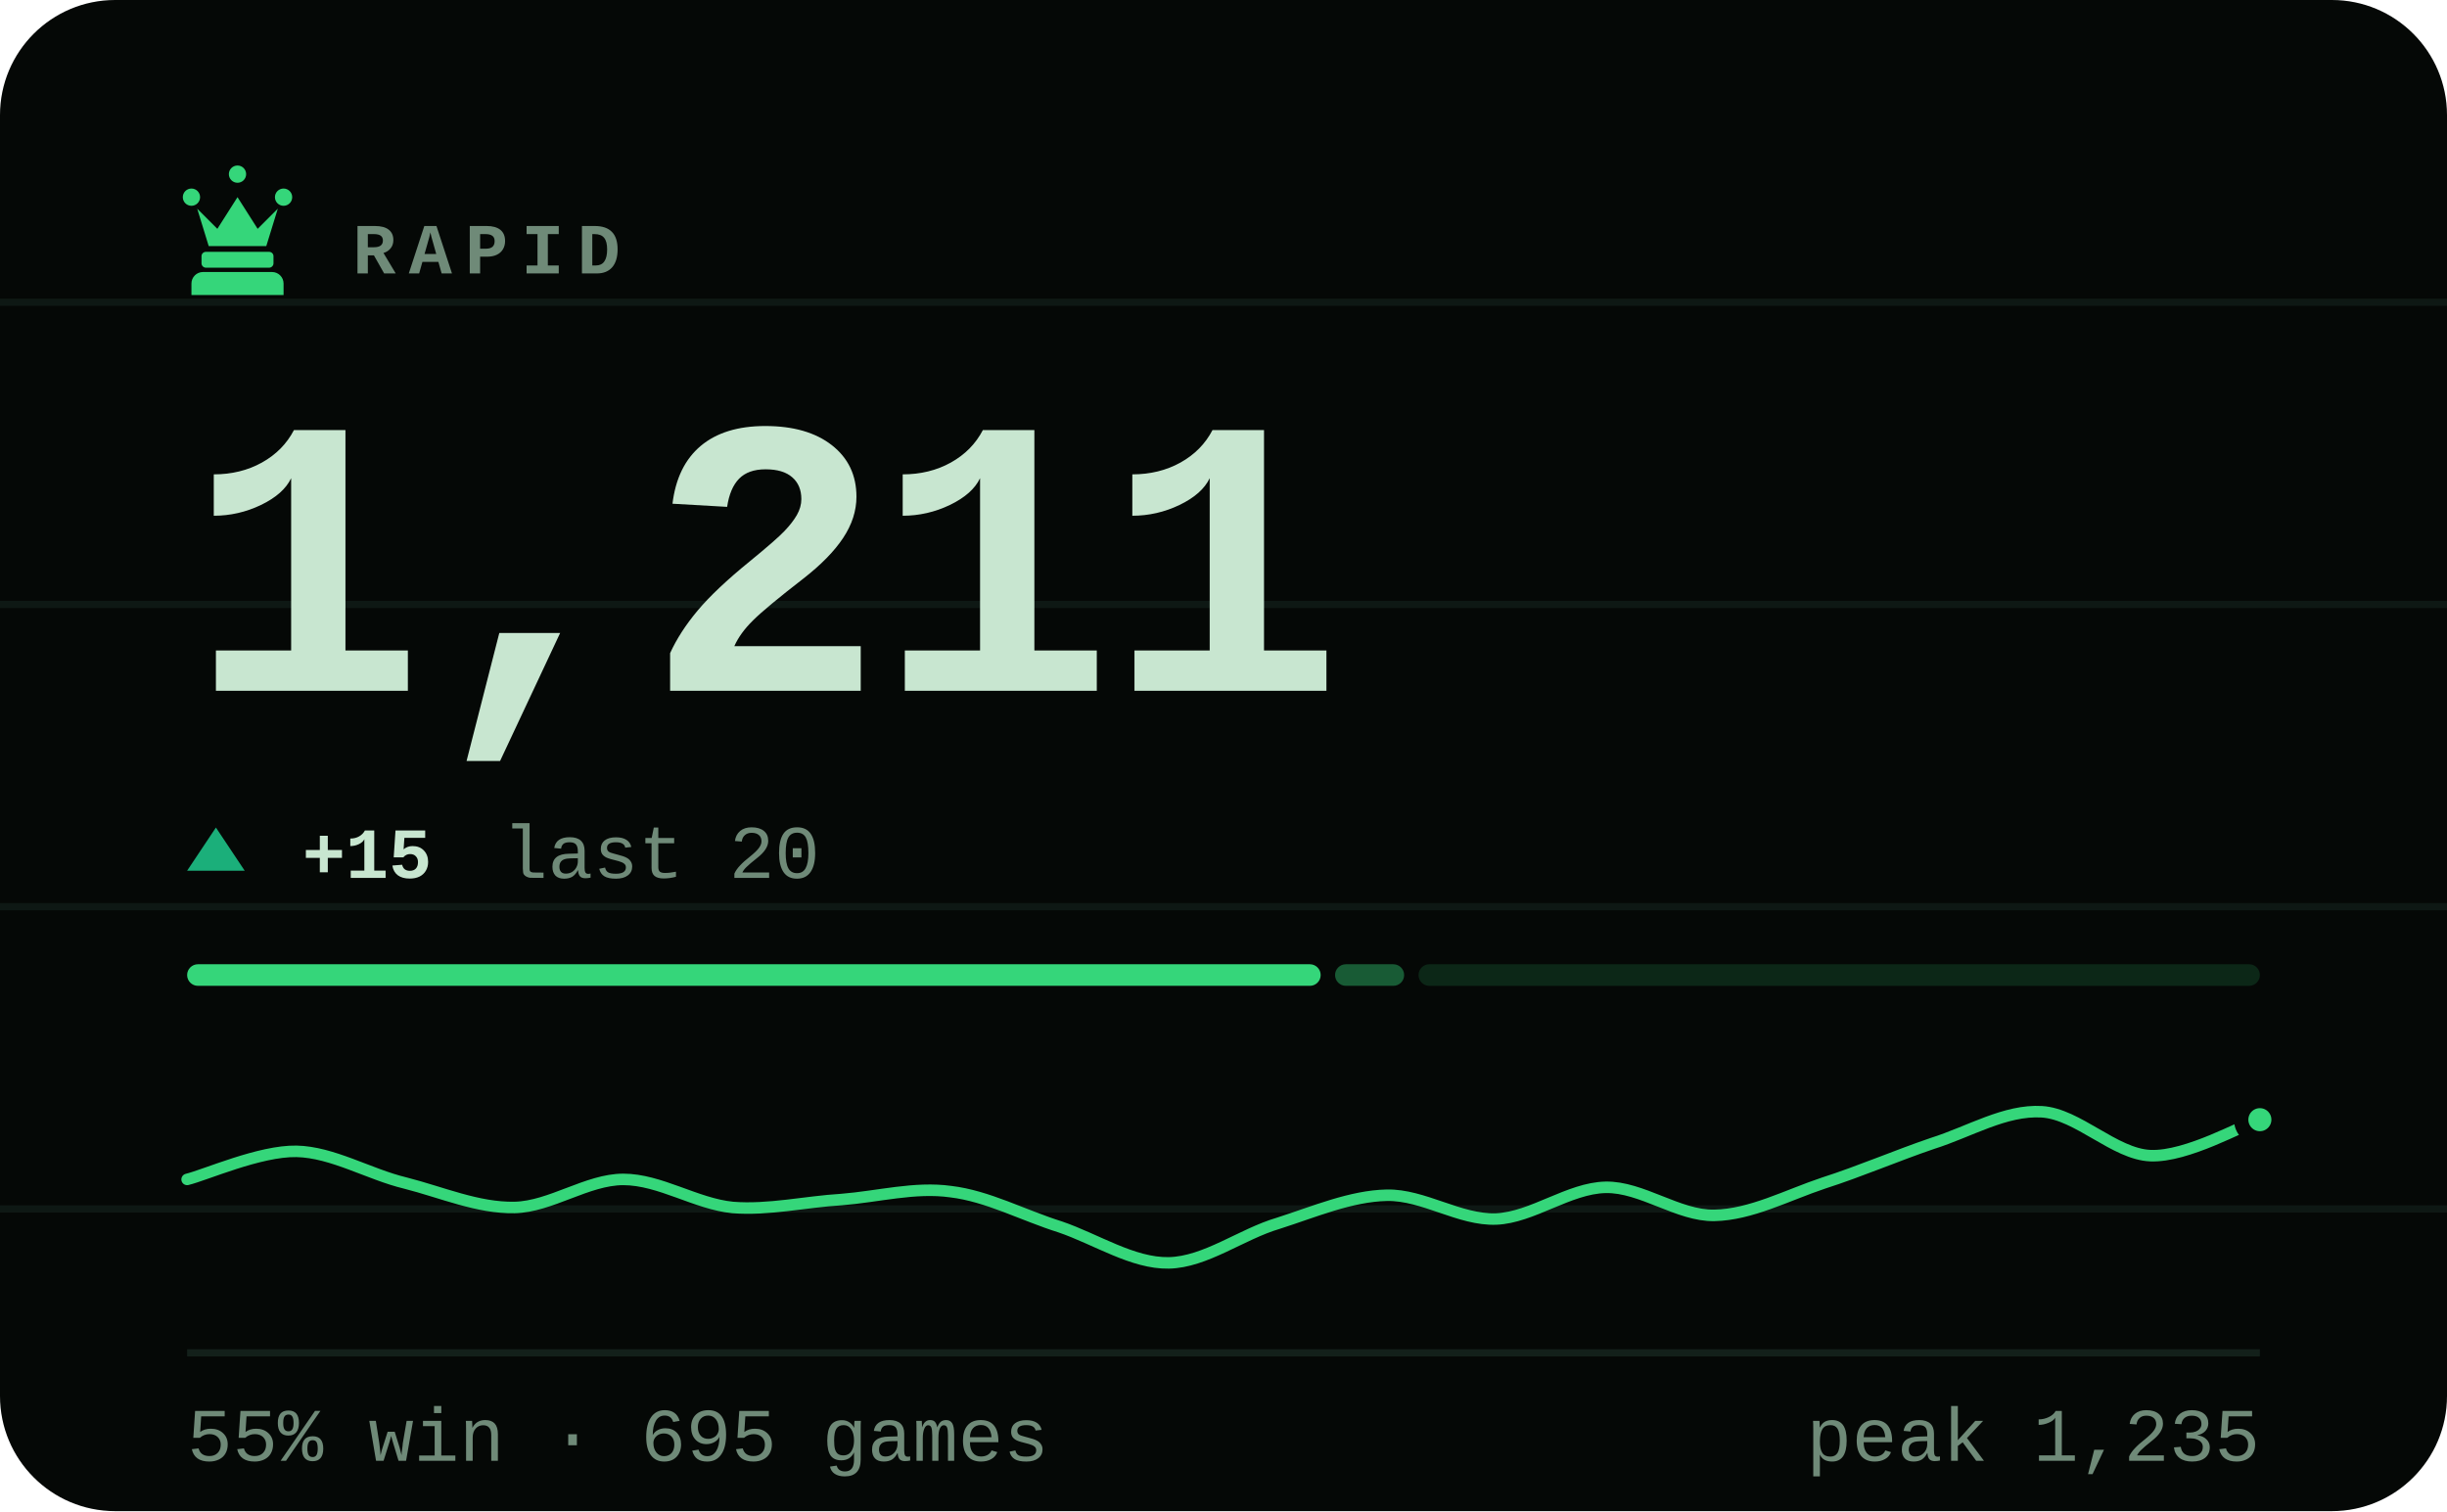
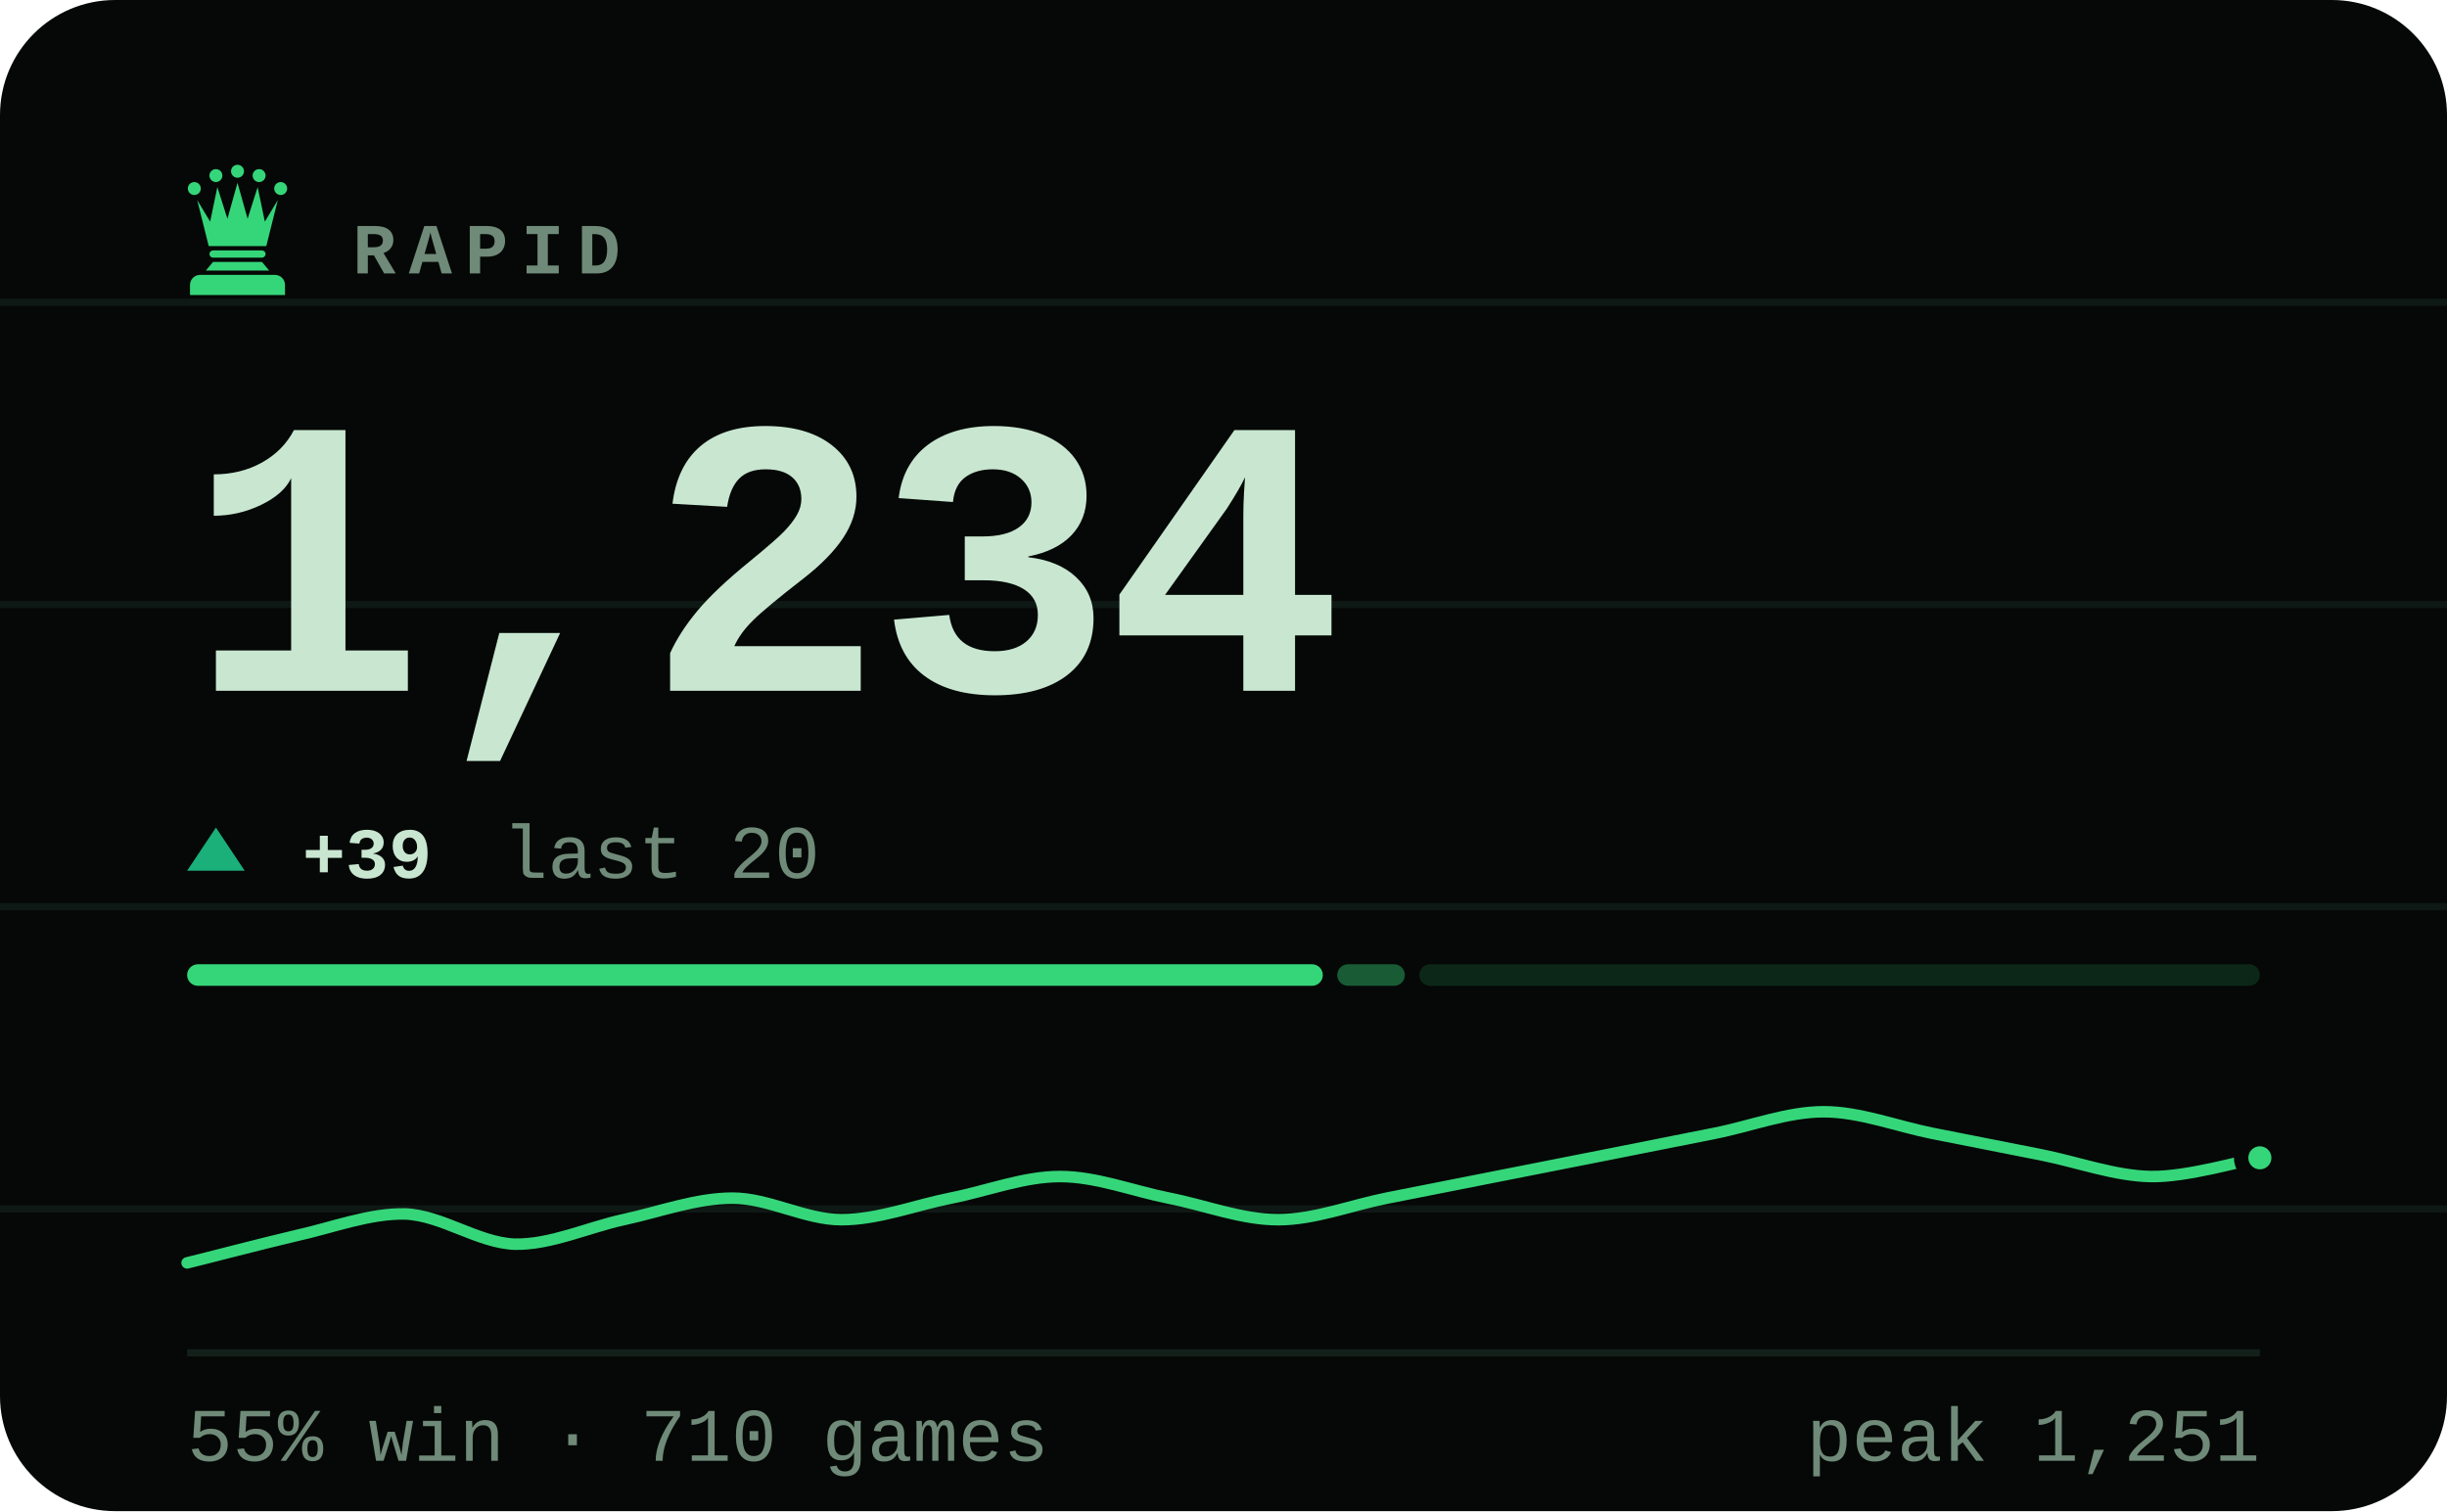
- <svg xmlns="http://www.w3.org/2000/svg" viewBox="0 0 340 210" width="340" height="210" role="img" aria-label="RAPID rating 1211, 55% win rate over 695 games">
+ <svg xmlns="http://www.w3.org/2000/svg" viewBox="0 0 340 210" width="340" height="210" role="img" aria-label="RAPID rating 1234, 55% win rate over 710 games">
  <style>svg{font-family:ui-monospace,'SF Mono',Menlo,Consolas,'Liberation Mono',monospace}text{fill:#c8e6d0;white-space:pre}.bg{fill:#050806}.acc{fill:#35d67a}.win{fill:#1baf7a}.draw{fill:#8b8f96}.loss{fill:#d03b3b}.lbl{font-size:10px;font-weight:600;letter-spacing:.18em;fill:#6f8a78}.cap{font-size:10.5px;font-weight:500;fill:#6f8a78}.num{font-family:ui-monospace,'SF Mono',Menlo,Consolas,'Liberation Mono',monospace;font-weight:700;letter-spacing:-.02em}.tick{font-size:9px;font-weight:500;fill:#6f8a78;opacity:.75}.dl{font-size:10px;font-weight:600}.rule{stroke:#13201a;stroke-width:1;fill:none}.grid{stroke:#13201a;stroke-width:1;fill:none;opacity:.7}.ln{fill:none;stroke:#35d67a;stroke-width:2;stroke-linecap:round;stroke-linejoin:round}.ring{stroke:#050806;stroke-width:2}.hollow{fill:none;stroke-width:1.5}.sq{fill:#c8e6d0;opacity:.035}</style>
  <rect class="bg" width="340" height="210" rx="16" />
  <line class="grid" x1="0" y1="42" x2="340" y2="42" opacity=".5" />
  <line class="grid" x1="0" y1="84" x2="340" y2="84" opacity=".5" />
  <line class="grid" x1="0" y1="126" x2="340" y2="126" opacity=".5" />
  <line class="grid" x1="0" y1="168" x2="340" y2="168" opacity=".5" />
  <g class="acc" transform="translate(23.0,21.8) scale(0.2)">
-     <path d="M18 22a6 6 0 1 1 0 12 6 6 0 0 1 0-12zm64 0a6 6 0 1 1 0 12 6 6 0 0 1 0-12zM50 6a6 6 0 1 1 0 12 6 6 0 0 1 0-12zM22 36l8 26h40l8-26-14 14-14-22-14 22zM28 66h44c1.6 0 3 1.3 3 3v5c0 1.6-1.4 3-3 3H28c-1.6 0-3-1.4-3-3v-5c0-1.7 1.4-3 3-3zM26 80h48c4.4 0 8 3.6 8 8v8H18v-8c0-4.4 3.6-8 8-8z" />
+     <circle cx="20" cy="22" r="4.5" />
+     <circle cx="35" cy="13" r="4.5" />
+     <circle cx="50" cy="10" r="4.5" />
+     <circle cx="65" cy="13" r="4.5" />
+     <circle cx="80" cy="22" r="4.5" />
+     <path d="M30 62L22 30L31 45L36 21L43 43L50 18L57 43L64 21L69 45L78 30L70 62z" />
+     <path d="M33 65h34a2.5 2.5 0 0 1 0 5H33a2.5 2.5 0 0 1 0-5z" />
+     <path d="M33 73h34l5 6H28z" />
+     <path d="M24 82h52a7 7 0 0 1 7 7v7H17v-7a7 7 0 0 1 7-7z" />
  </g>
  <text class="lbl" x="49" y="38">RAPID</text>
-   <text class="num" x="26" y="96" style="font-size:55px">1,211</text>
+   <text class="num" x="26" y="96" style="font-size:55px">1,234</text>
  <path fill="#1baf7a" d="M30 115L34 121H26Z" />
-   <text class="dl" x="42" y="122" fill="#1baf7a">+15</text>
+   <text class="dl" x="42" y="122" fill="#1baf7a">+39</text>
  <text class="cap" x="69.8" y="122">last 20</text>
-   <rect x="26.0" y="134" width="157.5" height="3" rx="1.5" fill="#35d67a" opacity="1" />
-   <rect x="185.5" y="134" width="9.6" height="3" rx="1.5" fill="#35d67a" opacity="0.4" />
-   <rect x="197.1" y="134" width="116.9" height="3" rx="1.5" fill="#35d67a" opacity="0.15" />
-   <path class="ln" style="stroke-width:1.6" d="M26.0 163.9C28.5 163.3 36.1 159.9 41.2 160.0C46.2 160.1 51.3 163.2 56.3 164.4C61.4 165.7 66.4 167.9 71.5 167.8C76.5 167.7 81.6 163.9 86.6 163.9C91.7 163.9 96.7 167.3 101.8 167.8C106.8 168.2 111.9 167.0 116.9 166.7C122.0 166.3 127.1 164.9 132.1 165.6C137.2 166.2 142.2 168.9 147.3 170.5C152.3 172.2 157.4 175.6 162.4 175.5C167.5 175.4 172.5 171.5 177.6 170.0C182.6 168.4 187.7 166.2 192.7 166.1C197.8 166.0 202.8 169.6 207.9 169.4C212.9 169.2 218.0 165.1 223.1 165.0C228.1 164.9 233.2 169.0 238.2 168.9C243.3 168.8 248.3 166.1 253.4 164.4C258.4 162.8 263.5 160.6 268.5 158.9C273.6 157.3 278.6 154.2 283.7 154.5C288.7 154.8 293.8 160.4 298.8 160.6C303.9 160.8 311.5 156.4 314.0 155.6" />
-   <circle class="acc ring" cx="314.0" cy="155.6" r="2.6" />
+   <rect x="26.0" y="134" width="157.8" height="3" rx="1.5" fill="#35d67a" opacity="1" />
+   <rect x="185.8" y="134" width="9.4" height="3" rx="1.5" fill="#35d67a" opacity="0.4" />
+   <rect x="197.2" y="134" width="116.8" height="3" rx="1.5" fill="#35d67a" opacity="0.15" />
+   <path class="ln" style="stroke-width:1.6" d="M26.0 175.5C28.5 174.9 36.1 172.9 41.2 171.7C46.2 170.6 51.3 168.6 56.3 168.7C61.4 168.9 66.4 172.7 71.5 172.9C76.5 173.0 81.6 170.6 86.6 169.5C91.7 168.4 96.7 166.5 101.8 166.5C106.8 166.5 111.9 169.5 116.9 169.5C122.0 169.5 127.1 167.5 132.1 166.5C137.2 165.5 142.2 163.5 147.3 163.5C152.3 163.5 157.4 165.5 162.4 166.5C167.5 167.5 172.5 169.5 177.6 169.5C182.6 169.5 187.7 167.5 192.7 166.5C197.8 165.5 202.8 164.5 207.9 163.5C212.9 162.5 218.0 161.5 223.1 160.5C228.1 159.5 233.2 158.5 238.2 157.5C243.3 156.5 248.3 154.5 253.4 154.5C258.4 154.5 263.5 156.5 268.5 157.5C273.6 158.5 278.6 159.5 283.7 160.5C288.7 161.5 293.8 163.4 298.8 163.5C303.9 163.6 311.5 161.3 314.0 160.9" />
+   <circle class="acc ring" cx="314.0" cy="160.9" r="2.6" />
  <line class="rule" x1="26" y1="188" x2="314" y2="188" />
-   <text class="cap" x="26" y="203">55% win · 695 games</text>
-   <text class="cap" x="314" y="203" text-anchor="end">peak 1,235</text>
+   <text class="cap" x="26" y="203">55% win · 710 games</text>
+   <text class="cap" x="314" y="203" text-anchor="end">peak 1,251</text>
</svg>
